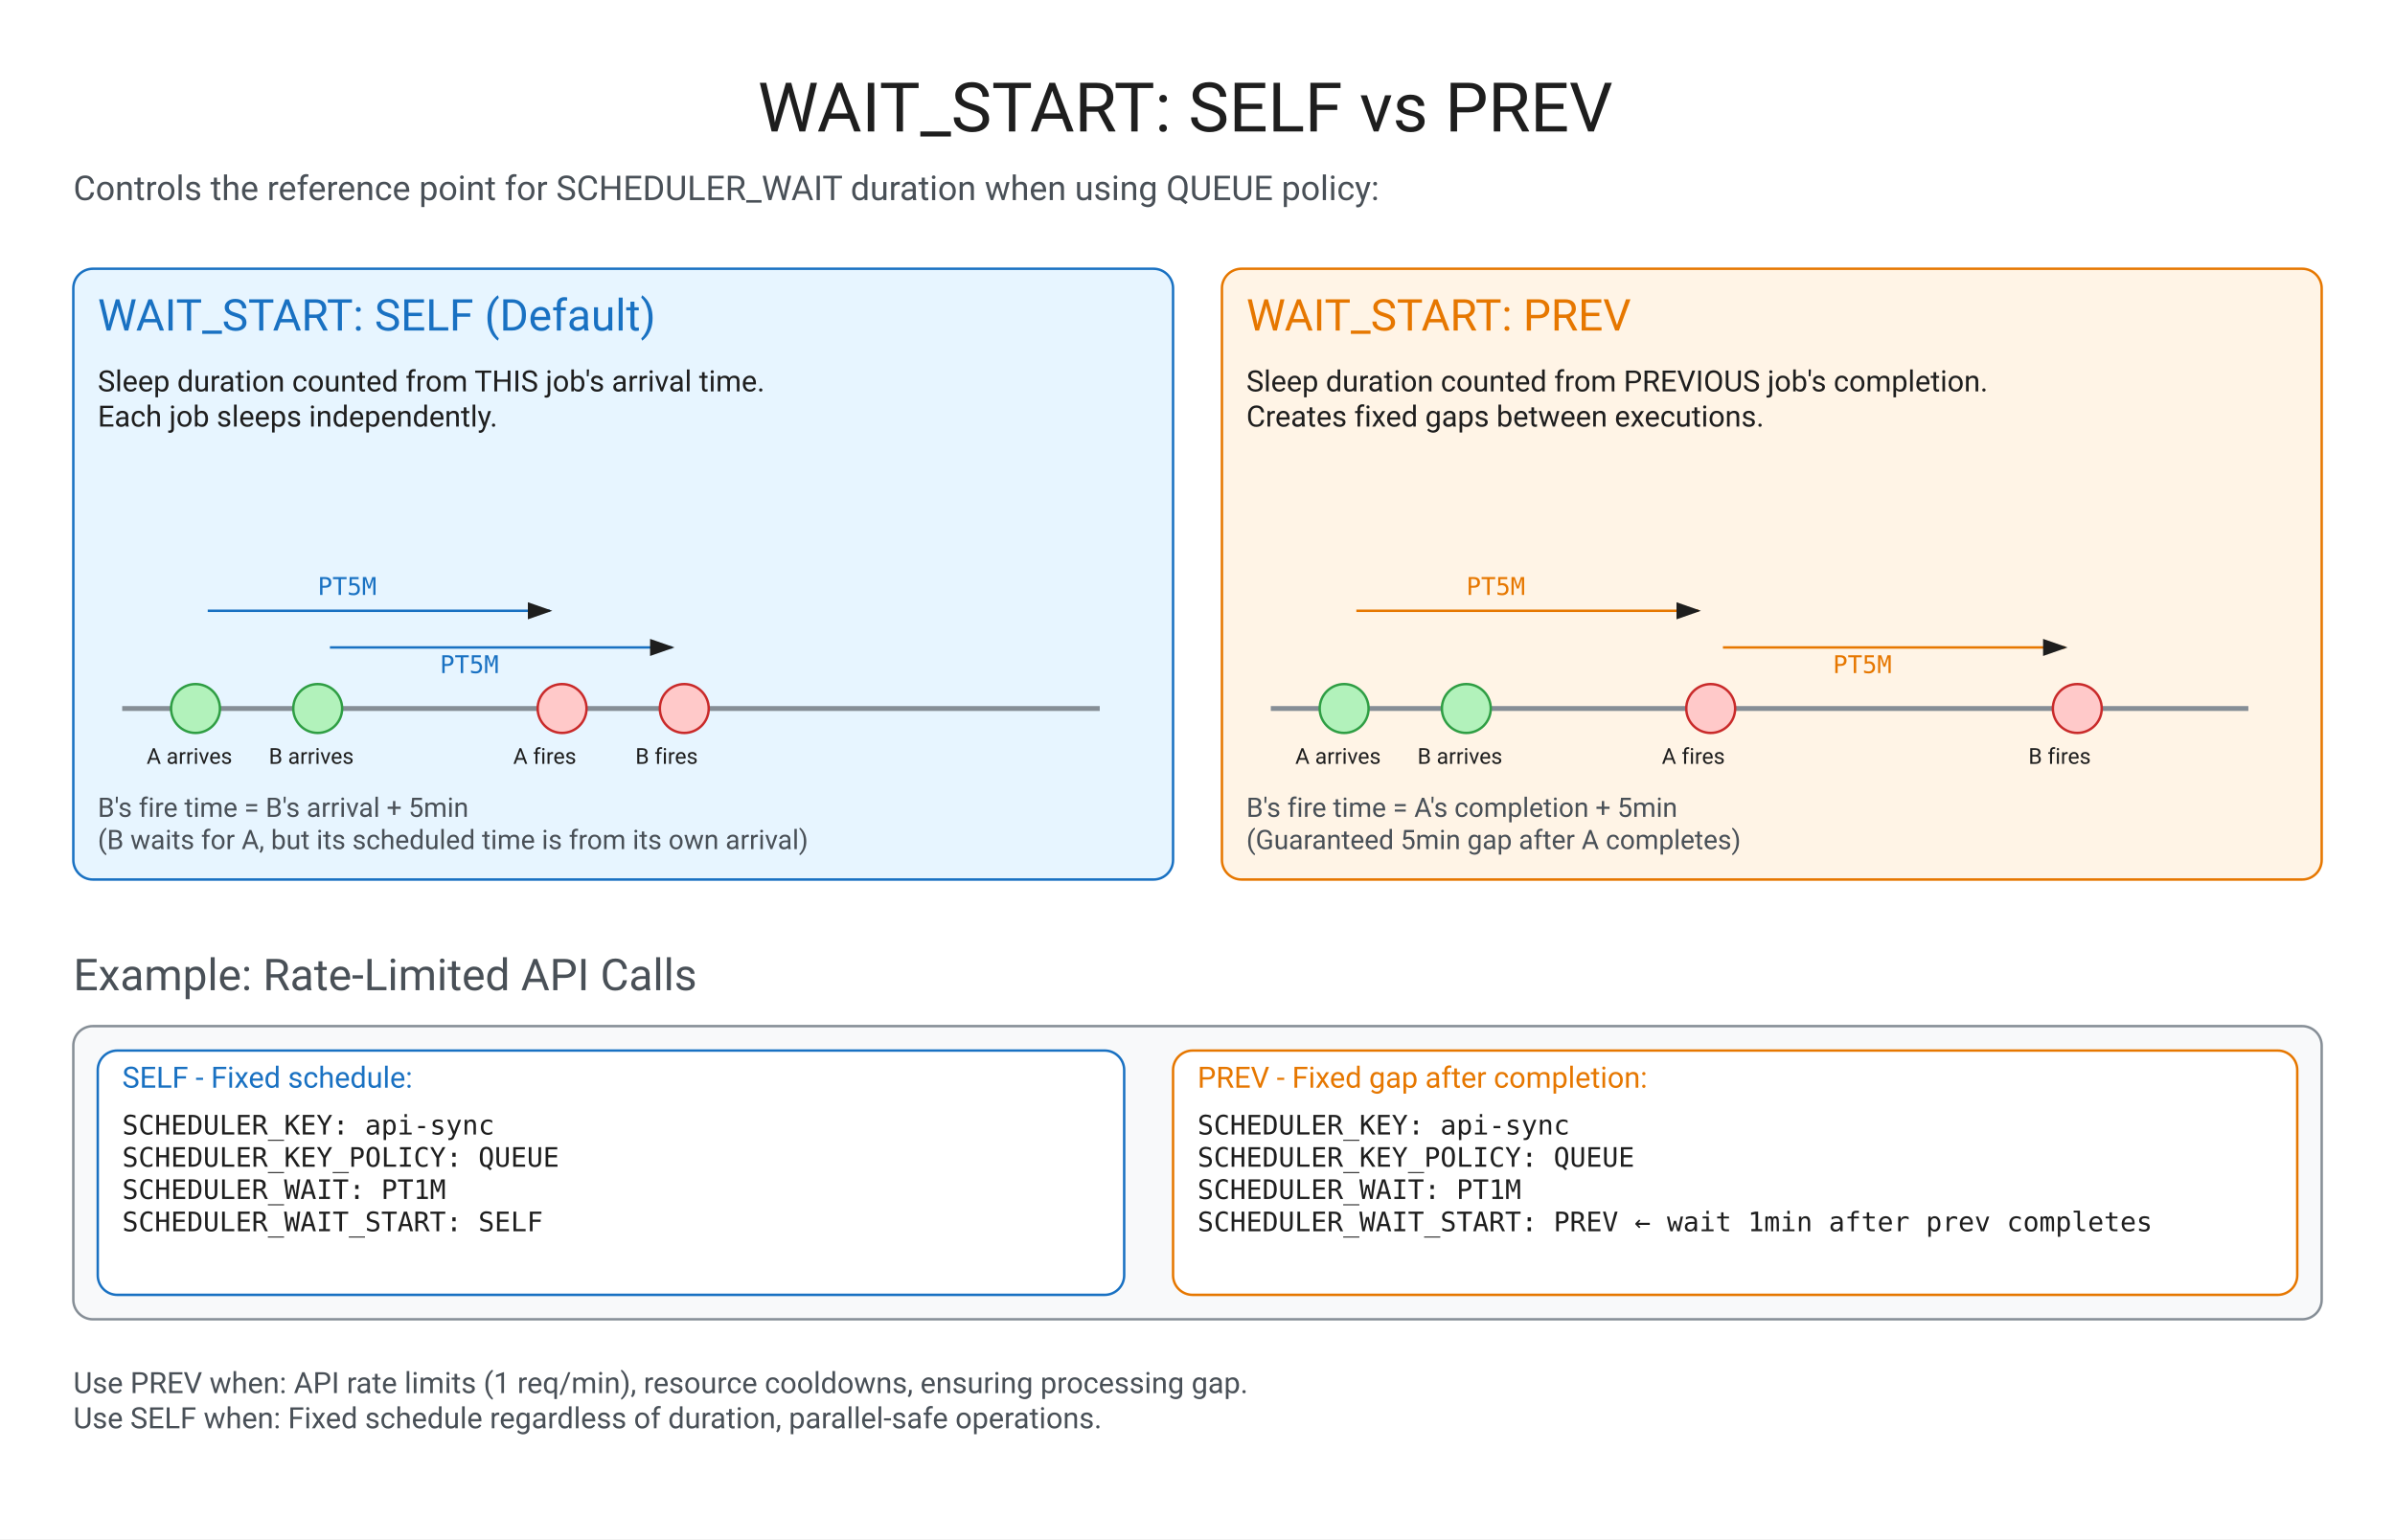
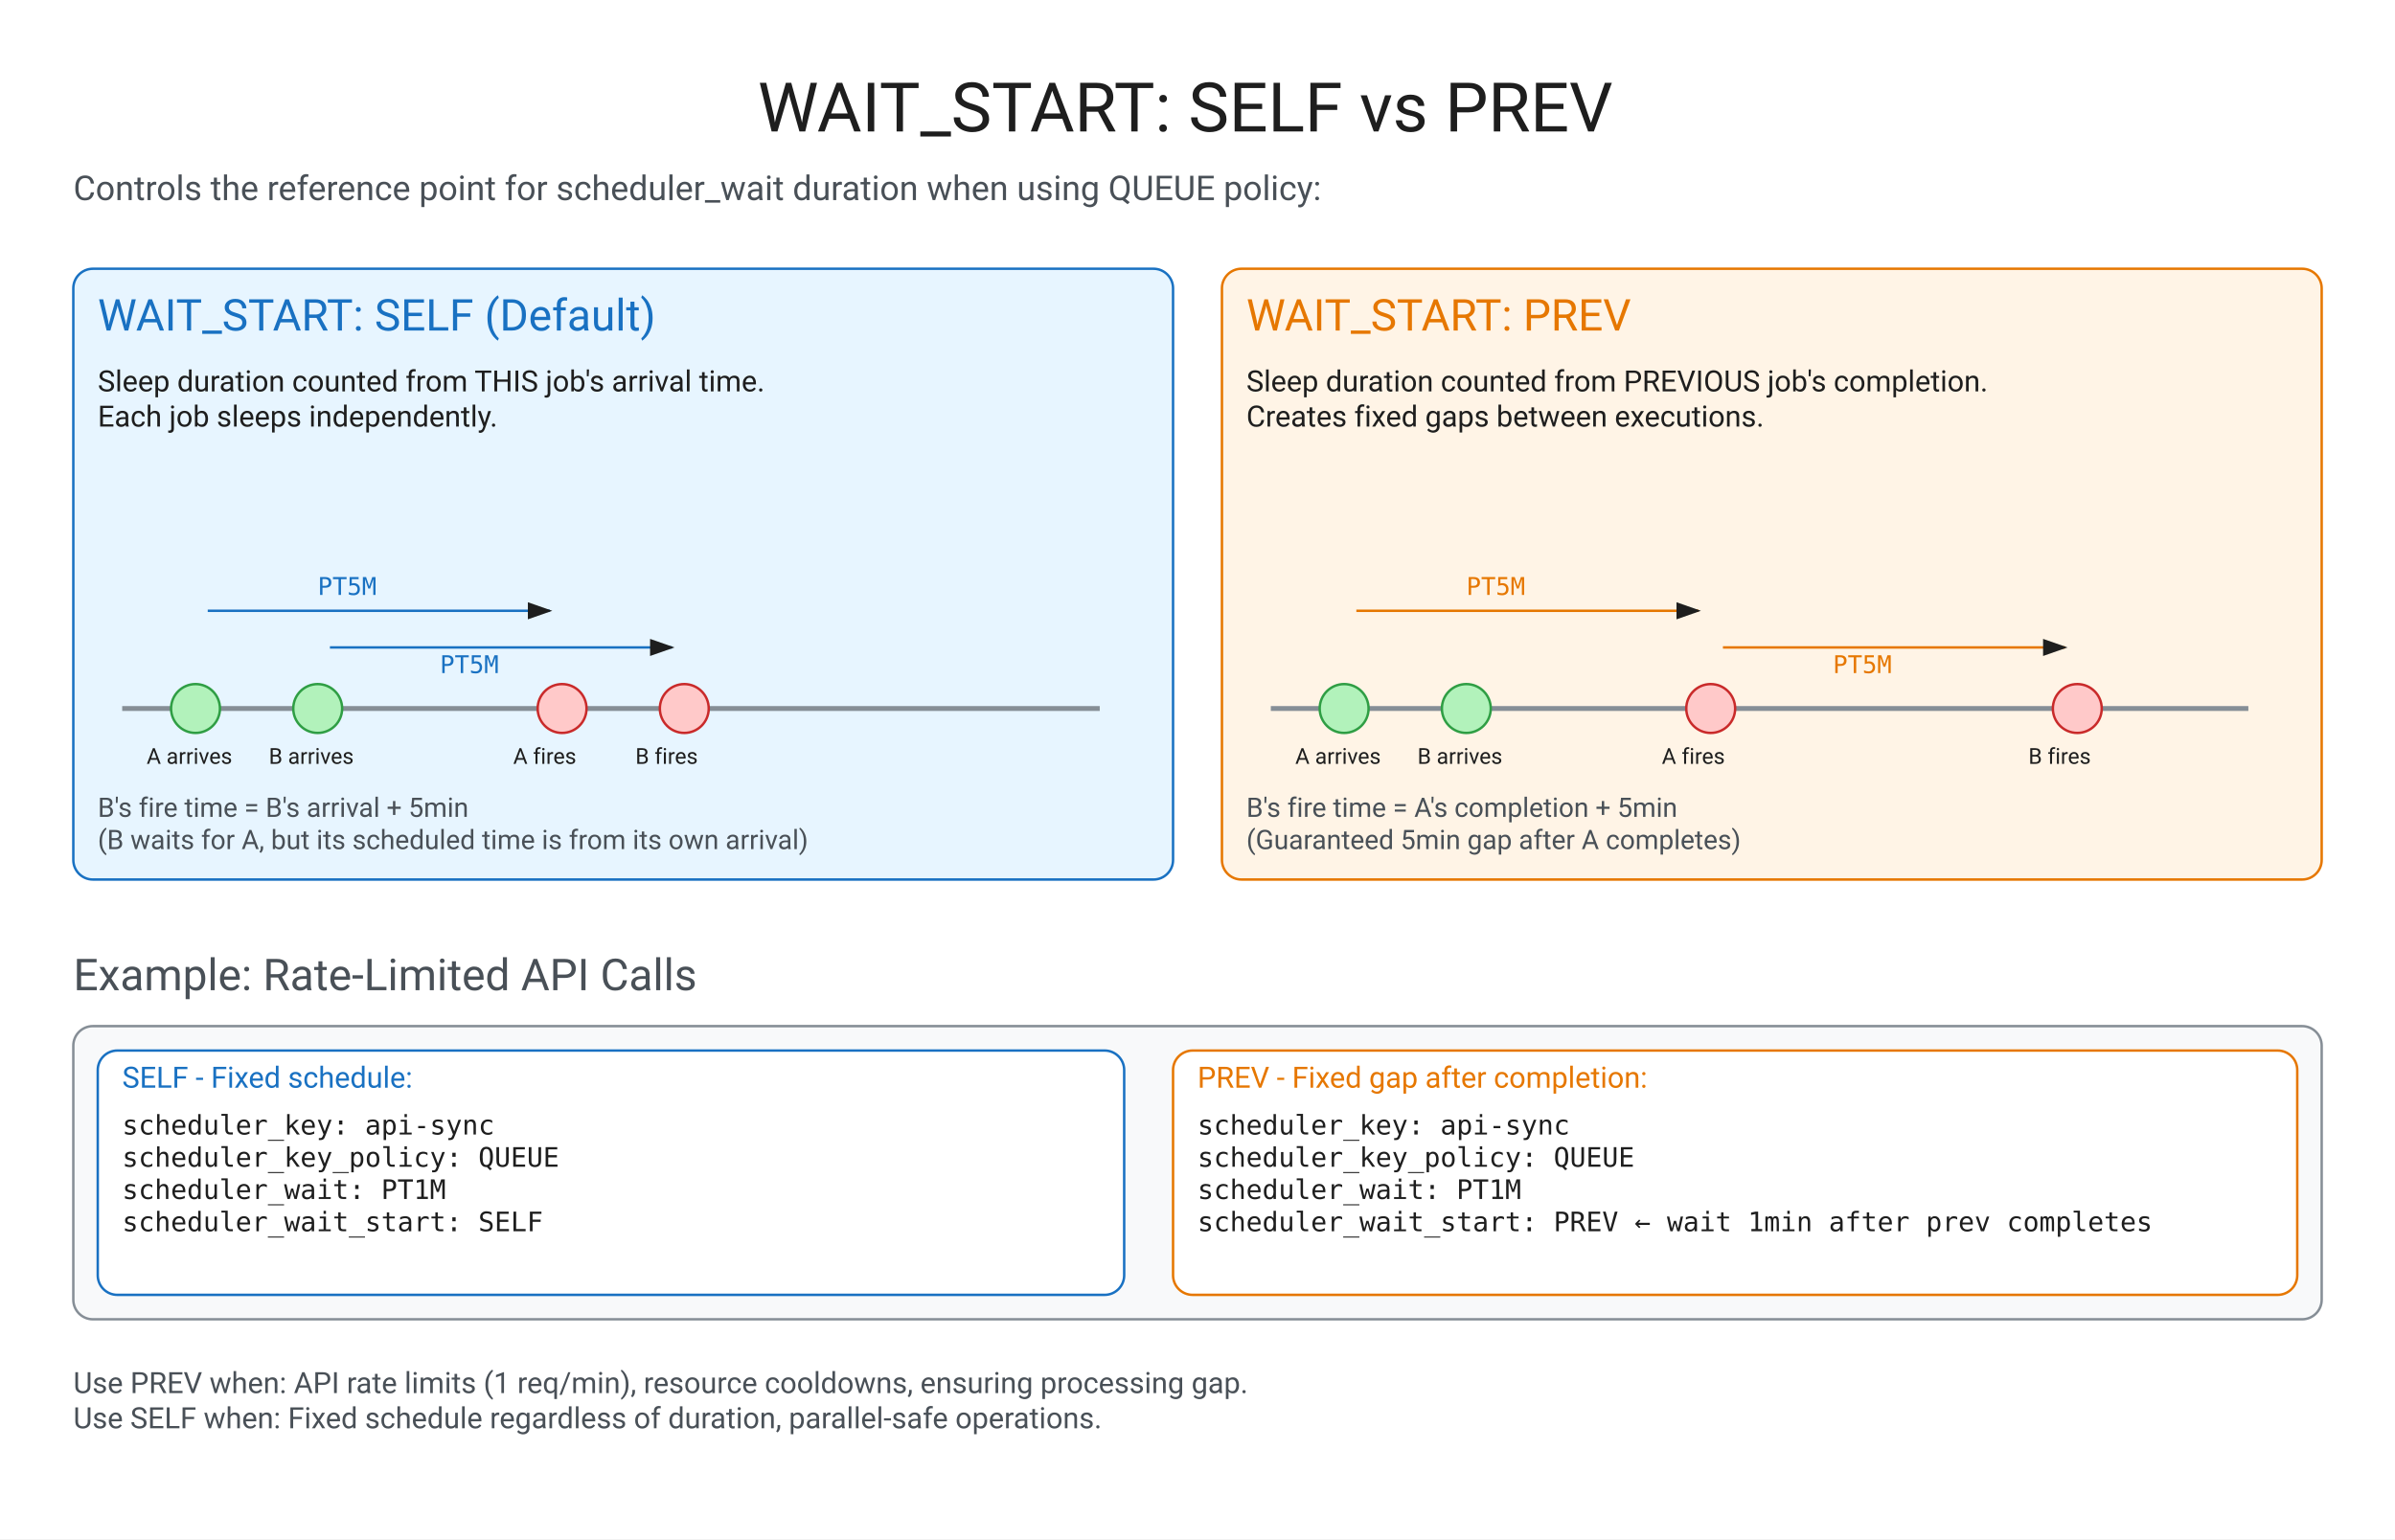
<svg xmlns="http://www.w3.org/2000/svg" viewBox="20 -10 980 630" width="980" height="630">
  <rect x="20" y="-10" width="980" height="630" fill="white" />
  <defs>
    <marker id="arrowhead" markerWidth="10" markerHeight="7" refX="9" refY="3.5" orient="auto">
      <polygon points="0 0, 10 3.5, 0 7" fill="#1e1e1e" />
    </marker>
  </defs>
  <style>
    text { font-family: -apple-system, BlinkMacSystemFont, 'Segoe UI', Roboto, sans-serif; }
    .mono { font-family: 'SF Mono', Monaco, Consolas, monospace; }
  </style>
  <text x="505" y="43.8" font-size="28" fill="#1e1e1e" text-anchor="middle">WAIT_START: SELF vs PREV</text>
-   <text x="50" y="71.9" font-size="14" fill="#495057" text-anchor="start">Controls the reference point for SCHEDULER_WAIT duration when using QUEUE policy:</text>
+   <text x="50" y="71.9" font-size="14" fill="#495057" text-anchor="start">Controls the reference point for scheduler_wait duration when using QUEUE policy:</text>
  <rect x="50" y="100" width="450" height="250" fill="#e7f5ff" stroke="#1971c2" stroke-width="1" rx="8" />
  <text x="60" y="125.3" font-size="18" fill="#1971c2" text-anchor="start">WAIT_START: SELF (Default)</text>
  <text x="60" y="150.2" font-size="12" fill="#1e1e1e" text-anchor="start">Sleep duration counted from THIS job's arrival time.</text>
  <text x="60" y="164.6" font-size="12" fill="#1e1e1e" text-anchor="start">Each job sleeps independently.</text>
  <line x1="70" y1="280" x2="470" y2="280" stroke="#868e96" stroke-width="2" />
  <ellipse cx="100" cy="280" rx="10" ry="10" fill="#b2f2bb" stroke="#2f9e44" stroke-width="1" />
  <text x="80" y="302.65" font-size="9" fill="#1e1e1e" text-anchor="start">A arrives</text>
  <ellipse cx="150" cy="280" rx="10" ry="10" fill="#b2f2bb" stroke="#2f9e44" stroke-width="1" />
  <text x="130" y="302.65" font-size="9" fill="#1e1e1e" text-anchor="start">B arrives</text>
  <ellipse cx="250" cy="280" rx="10" ry="10" fill="#ffc9c9" stroke="#c92a2a" stroke-width="1" />
  <text x="230" y="302.65" font-size="9" fill="#1e1e1e" text-anchor="start">A fires</text>
  <ellipse cx="300" cy="280" rx="10" ry="10" fill="#ffc9c9" stroke="#c92a2a" stroke-width="1" />
  <text x="280" y="302.65" font-size="9" fill="#1e1e1e" text-anchor="start">B fires</text>
  <line x1="105" y1="240" x2="245" y2="240" stroke="#1971c2" stroke-width="1" marker-end="url(#arrowhead)" />
  <text x="150" y="233.5" font-size="10" fill="#1971c2" text-anchor="start" class="mono">PT5M</text>
  <line x1="155" y1="255" x2="295" y2="255" stroke="#1971c2" stroke-width="1" marker-end="url(#arrowhead)" />
  <text x="200" y="265.5" font-size="10" fill="#1971c2" text-anchor="start" class="mono">PT5M</text>
  <text x="60" y="324.35" font-size="11" fill="#495057" text-anchor="start">B's fire time = B's arrival + 5min</text>
  <text x="60" y="337.55" font-size="11" fill="#495057" text-anchor="start">(B waits for A, but its scheduled time is from its own arrival)</text>
  <rect x="520" y="100" width="450" height="250" fill="#fff4e6" stroke="#e67700" stroke-width="1" rx="8" />
  <text x="530" y="125.3" font-size="18" fill="#e67700" text-anchor="start">WAIT_START: PREV</text>
  <text x="530" y="150.2" font-size="12" fill="#1e1e1e" text-anchor="start">Sleep duration counted from PREVIOUS job's completion.</text>
  <text x="530" y="164.6" font-size="12" fill="#1e1e1e" text-anchor="start">Creates fixed gaps between executions.</text>
  <line x1="540" y1="280" x2="940" y2="280" stroke="#868e96" stroke-width="2" />
  <ellipse cx="570" cy="280" rx="10" ry="10" fill="#b2f2bb" stroke="#2f9e44" stroke-width="1" />
  <text x="550" y="302.65" font-size="9" fill="#1e1e1e" text-anchor="start">A arrives</text>
  <ellipse cx="620" cy="280" rx="10" ry="10" fill="#b2f2bb" stroke="#2f9e44" stroke-width="1" />
  <text x="600" y="302.65" font-size="9" fill="#1e1e1e" text-anchor="start">B arrives</text>
  <ellipse cx="720" cy="280" rx="10" ry="10" fill="#ffc9c9" stroke="#c92a2a" stroke-width="1" />
  <text x="700" y="302.65" font-size="9" fill="#1e1e1e" text-anchor="start">A fires</text>
  <ellipse cx="870" cy="280" rx="10" ry="10" fill="#ffc9c9" stroke="#c92a2a" stroke-width="1" />
  <text x="850" y="302.65" font-size="9" fill="#1e1e1e" text-anchor="start">B fires</text>
  <line x1="575" y1="240" x2="715" y2="240" stroke="#e67700" stroke-width="1" marker-end="url(#arrowhead)" />
  <text x="620" y="233.5" font-size="10" fill="#e67700" text-anchor="start" class="mono">PT5M</text>
  <line x1="725" y1="255" x2="865" y2="255" stroke="#e67700" stroke-width="1" marker-end="url(#arrowhead)" />
  <text x="770" y="265.5" font-size="10" fill="#e67700" text-anchor="start" class="mono">PT5M</text>
  <text x="530" y="324.35" font-size="11" fill="#495057" text-anchor="start">B's fire time = A's completion + 5min</text>
  <text x="530" y="337.55" font-size="11" fill="#495057" text-anchor="start">(Guaranteed 5min gap after A completes)</text>
  <text x="50" y="395.3" font-size="18" fill="#495057" text-anchor="start">Example: Rate-Limited API Calls</text>
  <rect x="50" y="410" width="920" height="120" fill="#f8f9fa" stroke="#868e96" stroke-width="1" rx="8" />
  <rect x="60" y="420" width="420" height="100" fill="#fff" stroke="#1971c2" stroke-width="1" rx="8" />
  <text x="70" y="435.2" font-size="12" fill="#1971c2" text-anchor="start">SELF - Fixed schedule:</text>
-   <text x="70" y="454.35" font-size="11" fill="#1e1e1e" text-anchor="start" class="mono">SCHEDULER_KEY: api-sync</text>
-   <text x="70" y="467.55" font-size="11" fill="#1e1e1e" text-anchor="start" class="mono">SCHEDULER_KEY_POLICY: QUEUE</text>
-   <text x="70" y="480.75" font-size="11" fill="#1e1e1e" text-anchor="start" class="mono">SCHEDULER_WAIT: PT1M</text>
-   <text x="70" y="493.95" font-size="11" fill="#1e1e1e" text-anchor="start" class="mono">SCHEDULER_WAIT_START: SELF</text>
+   <text x="70" y="454.35" font-size="11" fill="#1e1e1e" text-anchor="start" class="mono">scheduler_key: api-sync</text>
+   <text x="70" y="467.55" font-size="11" fill="#1e1e1e" text-anchor="start" class="mono">scheduler_key_policy: QUEUE</text>
+   <text x="70" y="480.75" font-size="11" fill="#1e1e1e" text-anchor="start" class="mono">scheduler_wait: PT1M</text>
+   <text x="70" y="493.95" font-size="11" fill="#1e1e1e" text-anchor="start" class="mono">scheduler_wait_start: SELF</text>
  <rect x="500" y="420" width="460" height="100" fill="#fff" stroke="#e67700" stroke-width="1" rx="8" />
  <text x="510" y="435.2" font-size="12" fill="#e67700" text-anchor="start">PREV - Fixed gap after completion:</text>
-   <text x="510" y="454.35" font-size="11" fill="#1e1e1e" text-anchor="start" class="mono">SCHEDULER_KEY: api-sync</text>
-   <text x="510" y="467.55" font-size="11" fill="#1e1e1e" text-anchor="start" class="mono">SCHEDULER_KEY_POLICY: QUEUE</text>
-   <text x="510" y="480.75" font-size="11" fill="#1e1e1e" text-anchor="start" class="mono">SCHEDULER_WAIT: PT1M</text>
-   <text x="510" y="493.95" font-size="11" fill="#1e1e1e" text-anchor="start" class="mono">SCHEDULER_WAIT_START: PREV  ← wait 1min after prev completes</text>
+   <text x="510" y="454.35" font-size="11" fill="#1e1e1e" text-anchor="start" class="mono">scheduler_key: api-sync</text>
+   <text x="510" y="467.55" font-size="11" fill="#1e1e1e" text-anchor="start" class="mono">scheduler_key_policy: QUEUE</text>
+   <text x="510" y="480.75" font-size="11" fill="#1e1e1e" text-anchor="start" class="mono">scheduler_wait: PT1M</text>
+   <text x="510" y="493.95" font-size="11" fill="#1e1e1e" text-anchor="start" class="mono">scheduler_wait_start: PREV  ← wait 1min after prev completes</text>
  <text x="50" y="560.2" font-size="12" fill="#495057" text-anchor="start">Use PREV when: API rate limits (1 req/min), resource cooldowns, ensuring processing gap.</text>
  <text x="50" y="574.6" font-size="12" fill="#495057" text-anchor="start">Use SELF when: Fixed schedule regardless of duration, parallel-safe operations.</text>
</svg>
